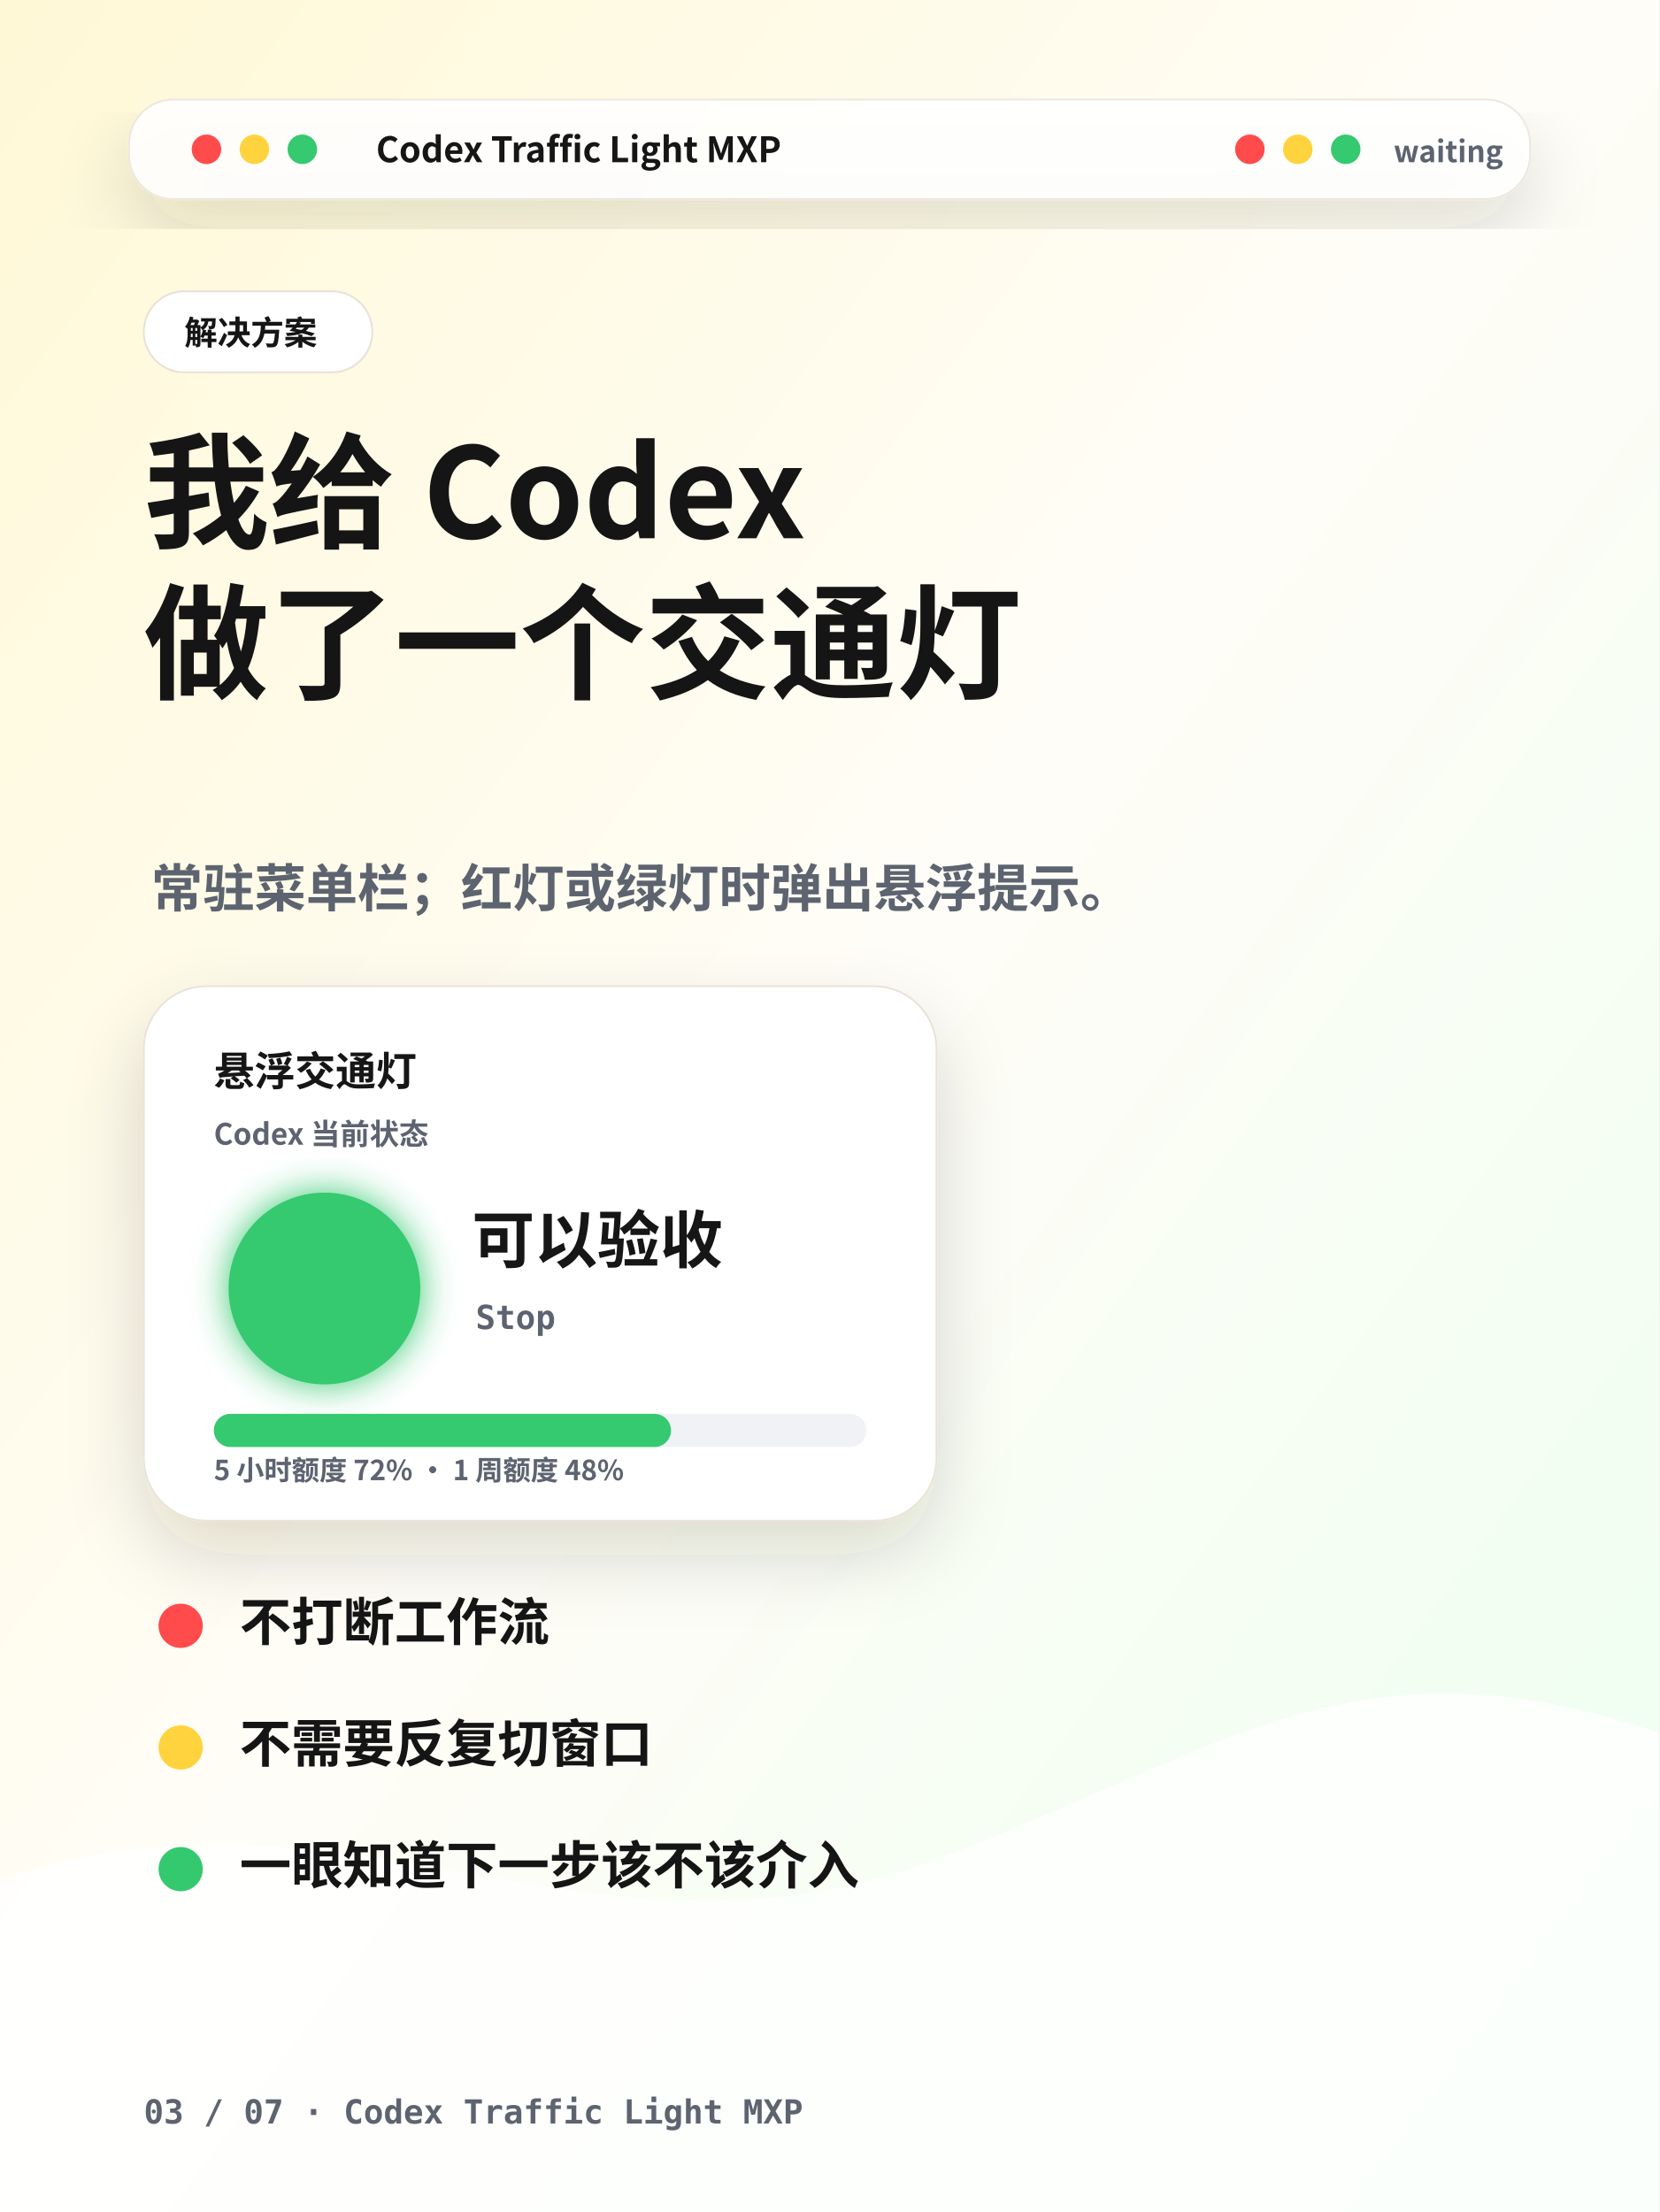
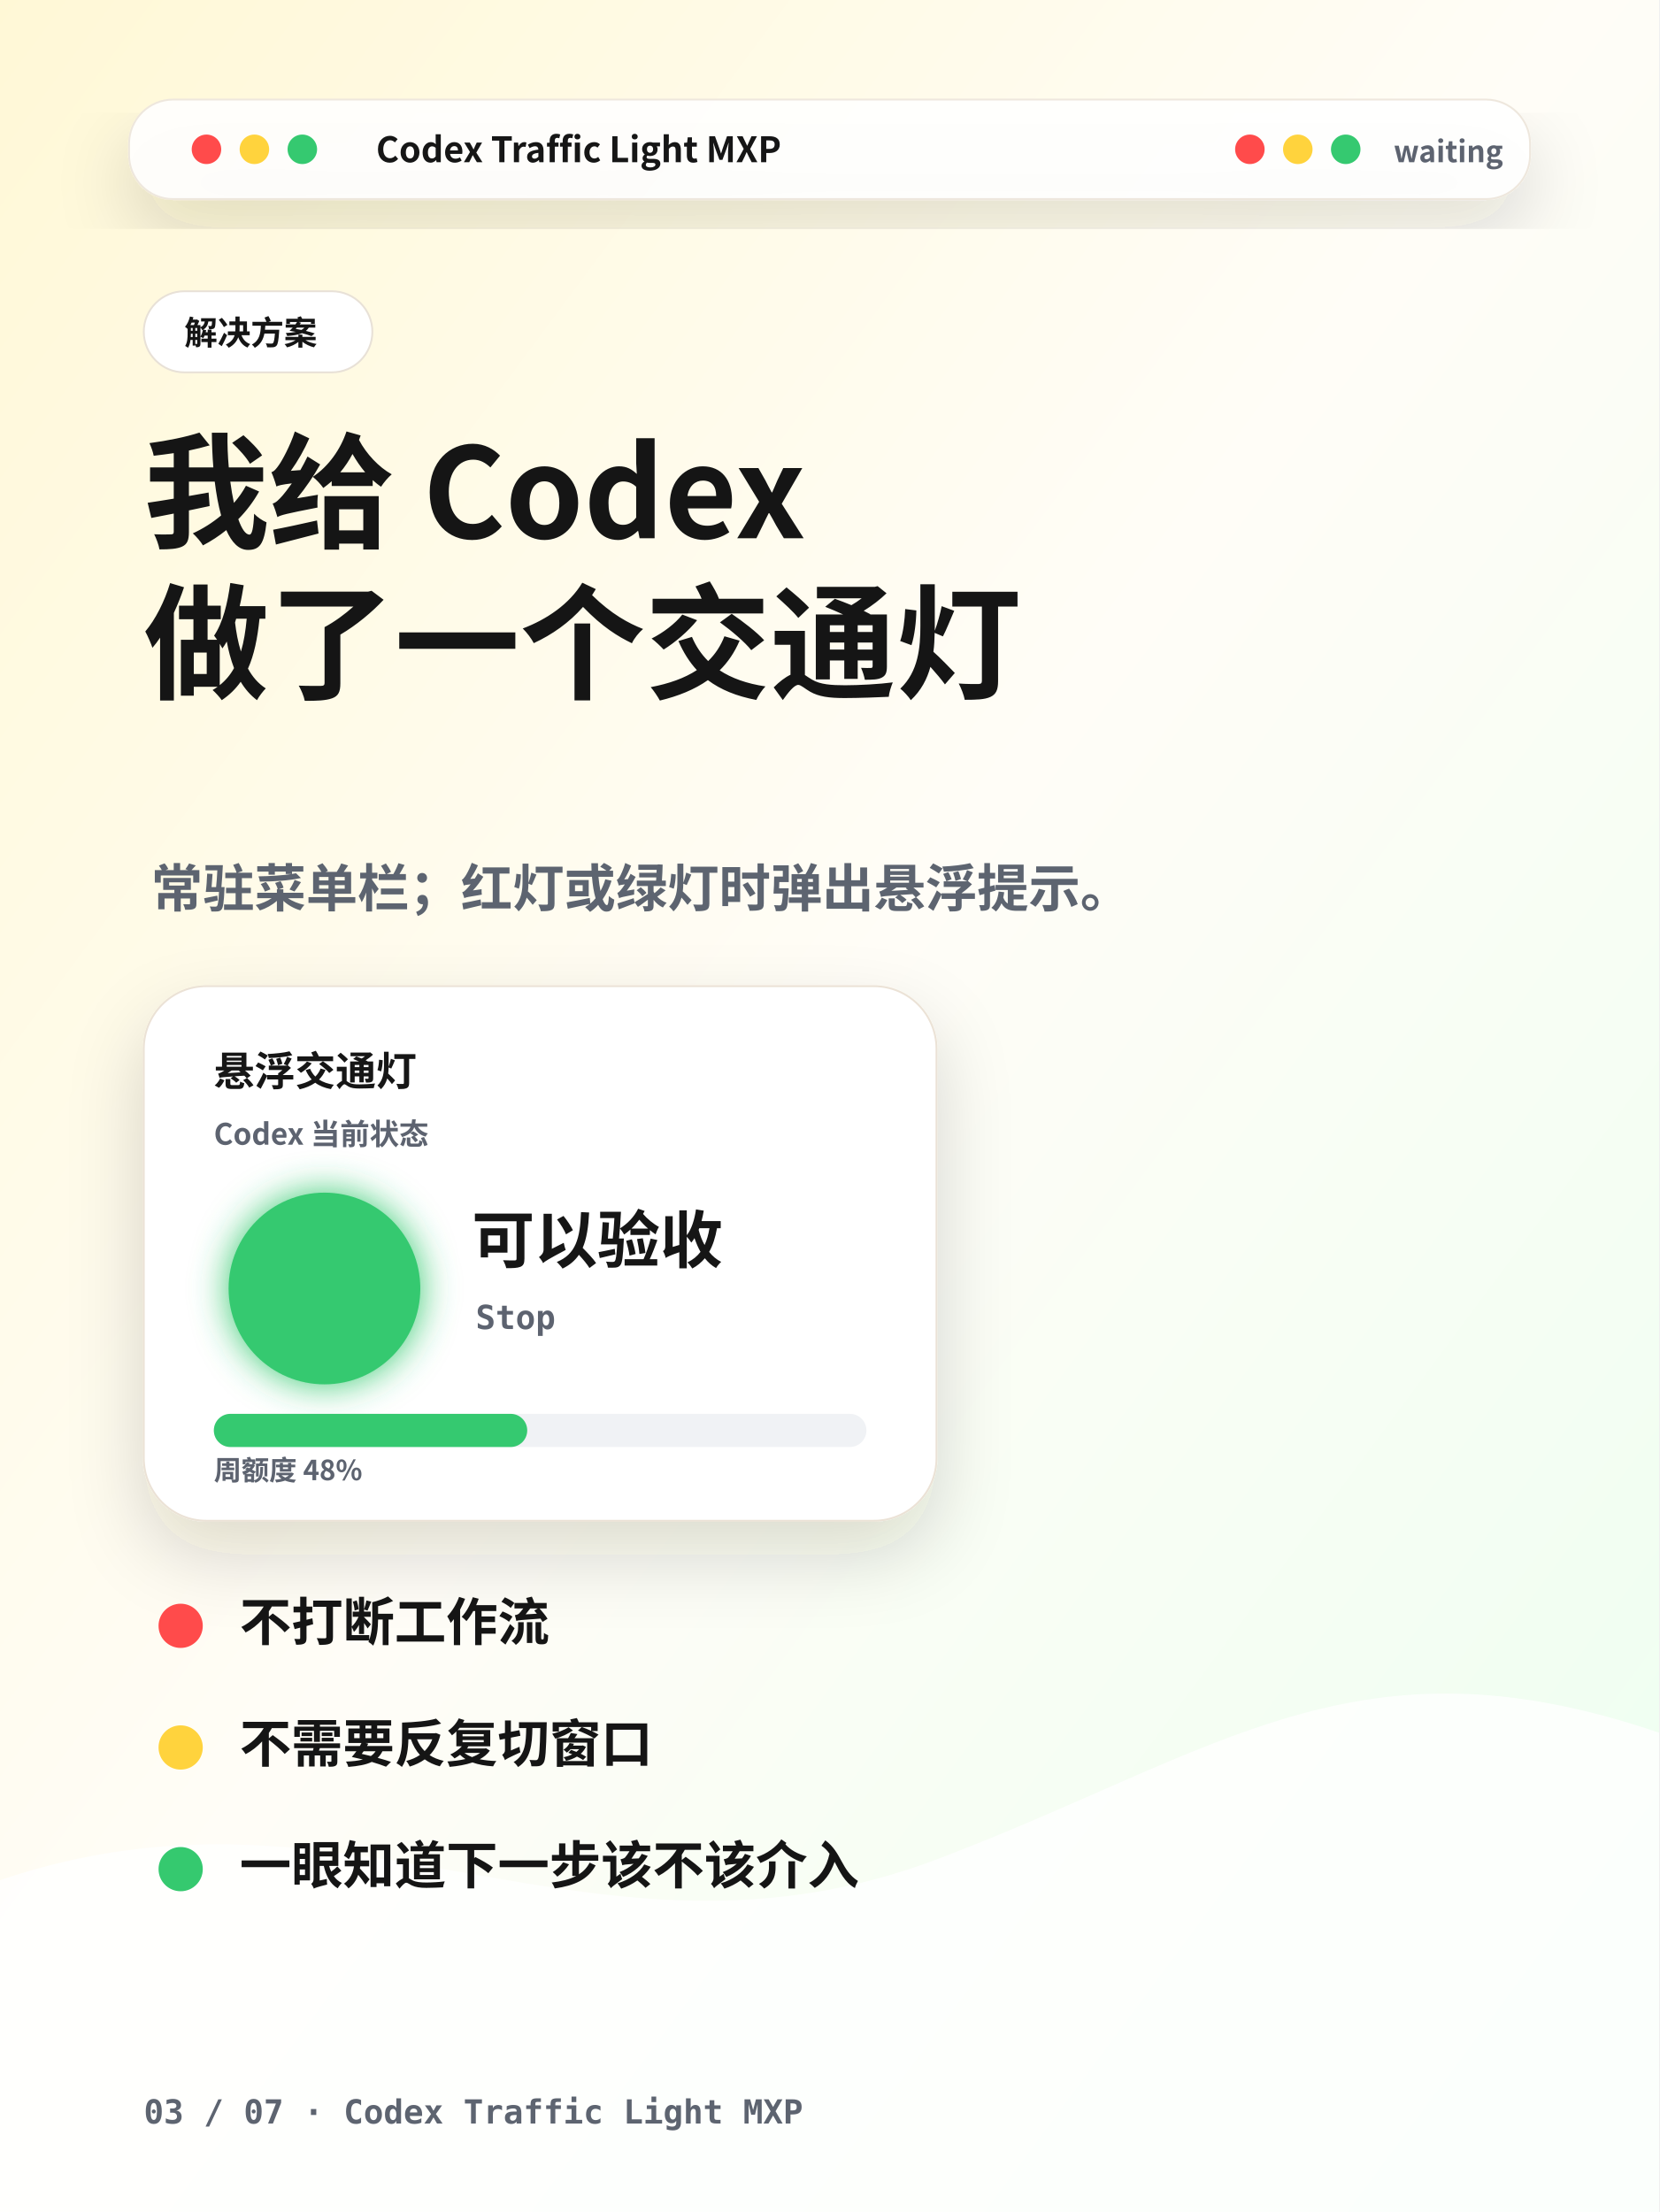
<svg xmlns="http://www.w3.org/2000/svg" width="900" height="1200" viewBox="0 0 900 1200">
  <defs>
    <linearGradient id="bg" x1="0" y1="0" x2="1" y2="1">
      <stop offset="0" stop-color="#fff8d6" />
      <stop offset="0.48" stop-color="#fffdf7" />
      <stop offset="1" stop-color="#ecfff0" />
    </linearGradient>
    <linearGradient id="panel" x1="0" y1="0" x2="1" y2="1">
      <stop offset="0" stop-color="#ffffff" />
      <stop offset="1" stop-color="#f8fbff" />
    </linearGradient>
    <filter id="softShadow" x="-20%" y="-20%" width="140%" height="150%">
      <feDropShadow dx="0" dy="18" stdDeviation="20" flood-color="#2f2618" flood-opacity="0.16" />
    </filter>
    <filter id="smallShadow" x="-20%" y="-20%" width="140%" height="150%">
      <feDropShadow dx="0" dy="10" stdDeviation="12" flood-color="#2f2618" flood-opacity="0.10" />
    </filter>
    <filter id="glow" x="-80%" y="-80%" width="260%" height="260%">
      <feGaussianBlur stdDeviation="10" result="blur" />
      <feMerge>
        <feMergeNode in="blur" />
        <feMergeNode in="SourceGraphic" />
      </feMerge>
    </filter>
  </defs>
  <style>
    text { dominant-baseline: alphabetic; }
  </style>
  <rect width="900" height="1200" fill="url(#bg)" />
  <path d="M0 1020 C190 955 322 1080 510 1008 C662 950 736 884 900 940 L900 1200 L0 1200 Z" fill="#ffffff" opacity="0.78" />
  <g filter="url(#softShadow)">
    <rect x="70" y="54" width="760" height="54" rx="24" fill="rgba(255,255,255,0.88)" stroke="#eee7dd" />
    <circle cx="112" cy="81" r="8" fill="#ff4b4b" />
    <circle cx="138" cy="81" r="8" fill="#ffd33d" />
    <circle cx="164" cy="81" r="8" fill="#35c96f" />
    <text x="204" y="88" font-family="-apple-system, BlinkMacSystemFont, PingFang SC, Hiragino Sans GB, Noto Sans CJK SC, sans-serif" font-size="19" font-weight="800" fill="#151515">Codex Traffic Light MXP</text>
    <g transform="translate(678 71)">
      <circle cx="0" cy="10" r="8" fill="#ff4b4b" />
      <circle cx="26" cy="10" r="8" fill="#ffd33d" />
      <circle cx="52" cy="10" r="8" fill="#35c96f" />
      <text x="78" y="17" font-family="-apple-system, BlinkMacSystemFont, PingFang SC, Hiragino Sans GB, Noto Sans CJK SC, sans-serif" font-size="16" font-weight="700" fill="#5d6470">waiting</text>
    </g>
  </g>
  <rect x="78" y="158" width="124" height="44" rx="22" fill="#ffffff" stroke="#e8e1d7" />
  <text x="100" y="187" font-family="-apple-system, BlinkMacSystemFont, PingFang SC, Hiragino Sans GB, Noto Sans CJK SC, sans-serif" font-size="18" font-weight="800" fill="#151515">解决方案</text>
  <text x="78" y="292" font-family="-apple-system, BlinkMacSystemFont, PingFang SC, Hiragino Sans GB, Noto Sans CJK SC, sans-serif" font-size="68" font-weight="950" fill="#151515" text-anchor="start" letter-spacing="0">
    <tspan x="78" dy="0">我给 Codex</tspan>
    <tspan x="78" dy="82">做了一个交通灯</tspan>
  </text>
  <text x="82" y="492" font-family="-apple-system, BlinkMacSystemFont, PingFang SC, Hiragino Sans GB, Noto Sans CJK SC, sans-serif" font-size="28" font-weight="800" fill="#5d6470" text-anchor="start" letter-spacing="0">
    <tspan x="82" dy="0">常驻菜单栏；红灯或绿灯时弹出悬浮提示。</tspan>
  </text>
  <g transform="translate(78 535)" filter="url(#softShadow)">
    <rect width="430" height="290" rx="34" fill="#ffffff" stroke="#ebe2d6" />
    <text x="38" y="54" font-family="-apple-system, BlinkMacSystemFont, PingFang SC, Hiragino Sans GB, Noto Sans CJK SC, sans-serif" font-size="22" font-weight="900" fill="#151515">悬浮交通灯</text>
    <text x="38" y="86" font-family="-apple-system, BlinkMacSystemFont, PingFang SC, Hiragino Sans GB, Noto Sans CJK SC, sans-serif" font-size="16" font-weight="600" fill="#5d6470">Codex 当前状态</text>
    <circle cx="98" cy="164" r="52" fill="#35c96f" filter="url(#glow)" />
    <text x="178" y="150" font-family="-apple-system, BlinkMacSystemFont, PingFang SC, Hiragino Sans GB, Noto Sans CJK SC, sans-serif" font-size="34" font-weight="900" fill="#151515">可以验收</text>
    <text x="180" y="186" font-family="SFMono-Regular, Menlo, Consolas, monospace" font-size="18" font-weight="700" fill="#5d6470">Stop</text>
    <rect x="38" y="232" width="354" height="18" rx="9" fill="#f0f2f5" />
-     <rect x="38" y="232" width="248" height="18" rx="9" fill="#35c96f" />
-     <text x="38" y="268" font-family="-apple-system, BlinkMacSystemFont, PingFang SC, Hiragino Sans GB, Noto Sans CJK SC, sans-serif" font-size="15" font-weight="700" fill="#5d6470">5 小时额度 72% · 1 周额度 48%</text>
+     <rect x="38" y="232" width="170" height="18" rx="9" fill="#35c96f" />
+     <text x="38" y="268" font-family="-apple-system, BlinkMacSystemFont, PingFang SC, Hiragino Sans GB, Noto Sans CJK SC, sans-serif" font-size="15" font-weight="700" fill="#5d6470">周额度 48%</text>
  </g>
  <g>
    <circle cx="98" cy="882" r="12" fill="#ff4b4b" />
    <text x="130" y="890" font-family="-apple-system, BlinkMacSystemFont, PingFang SC, Hiragino Sans GB, Noto Sans CJK SC, sans-serif" font-size="28" font-weight="800" fill="#151515">不打断工作流</text>
  </g>
  <g>
    <circle cx="98" cy="948" r="12" fill="#ffd33d" />
    <text x="130" y="956" font-family="-apple-system, BlinkMacSystemFont, PingFang SC, Hiragino Sans GB, Noto Sans CJK SC, sans-serif" font-size="28" font-weight="800" fill="#151515">不需要反复切窗口</text>
  </g>
  <g>
    <circle cx="98" cy="1014" r="12" fill="#35c96f" />
    <text x="130" y="1022" font-family="-apple-system, BlinkMacSystemFont, PingFang SC, Hiragino Sans GB, Noto Sans CJK SC, sans-serif" font-size="28" font-weight="800" fill="#151515">一眼知道下一步该不该介入</text>
  </g>
  <text x="78" y="1152" font-family="SFMono-Regular, Menlo, Consolas, monospace" font-size="18" font-weight="800" fill="#5d6470">03 / 07 · Codex Traffic Light MXP</text>
</svg>
